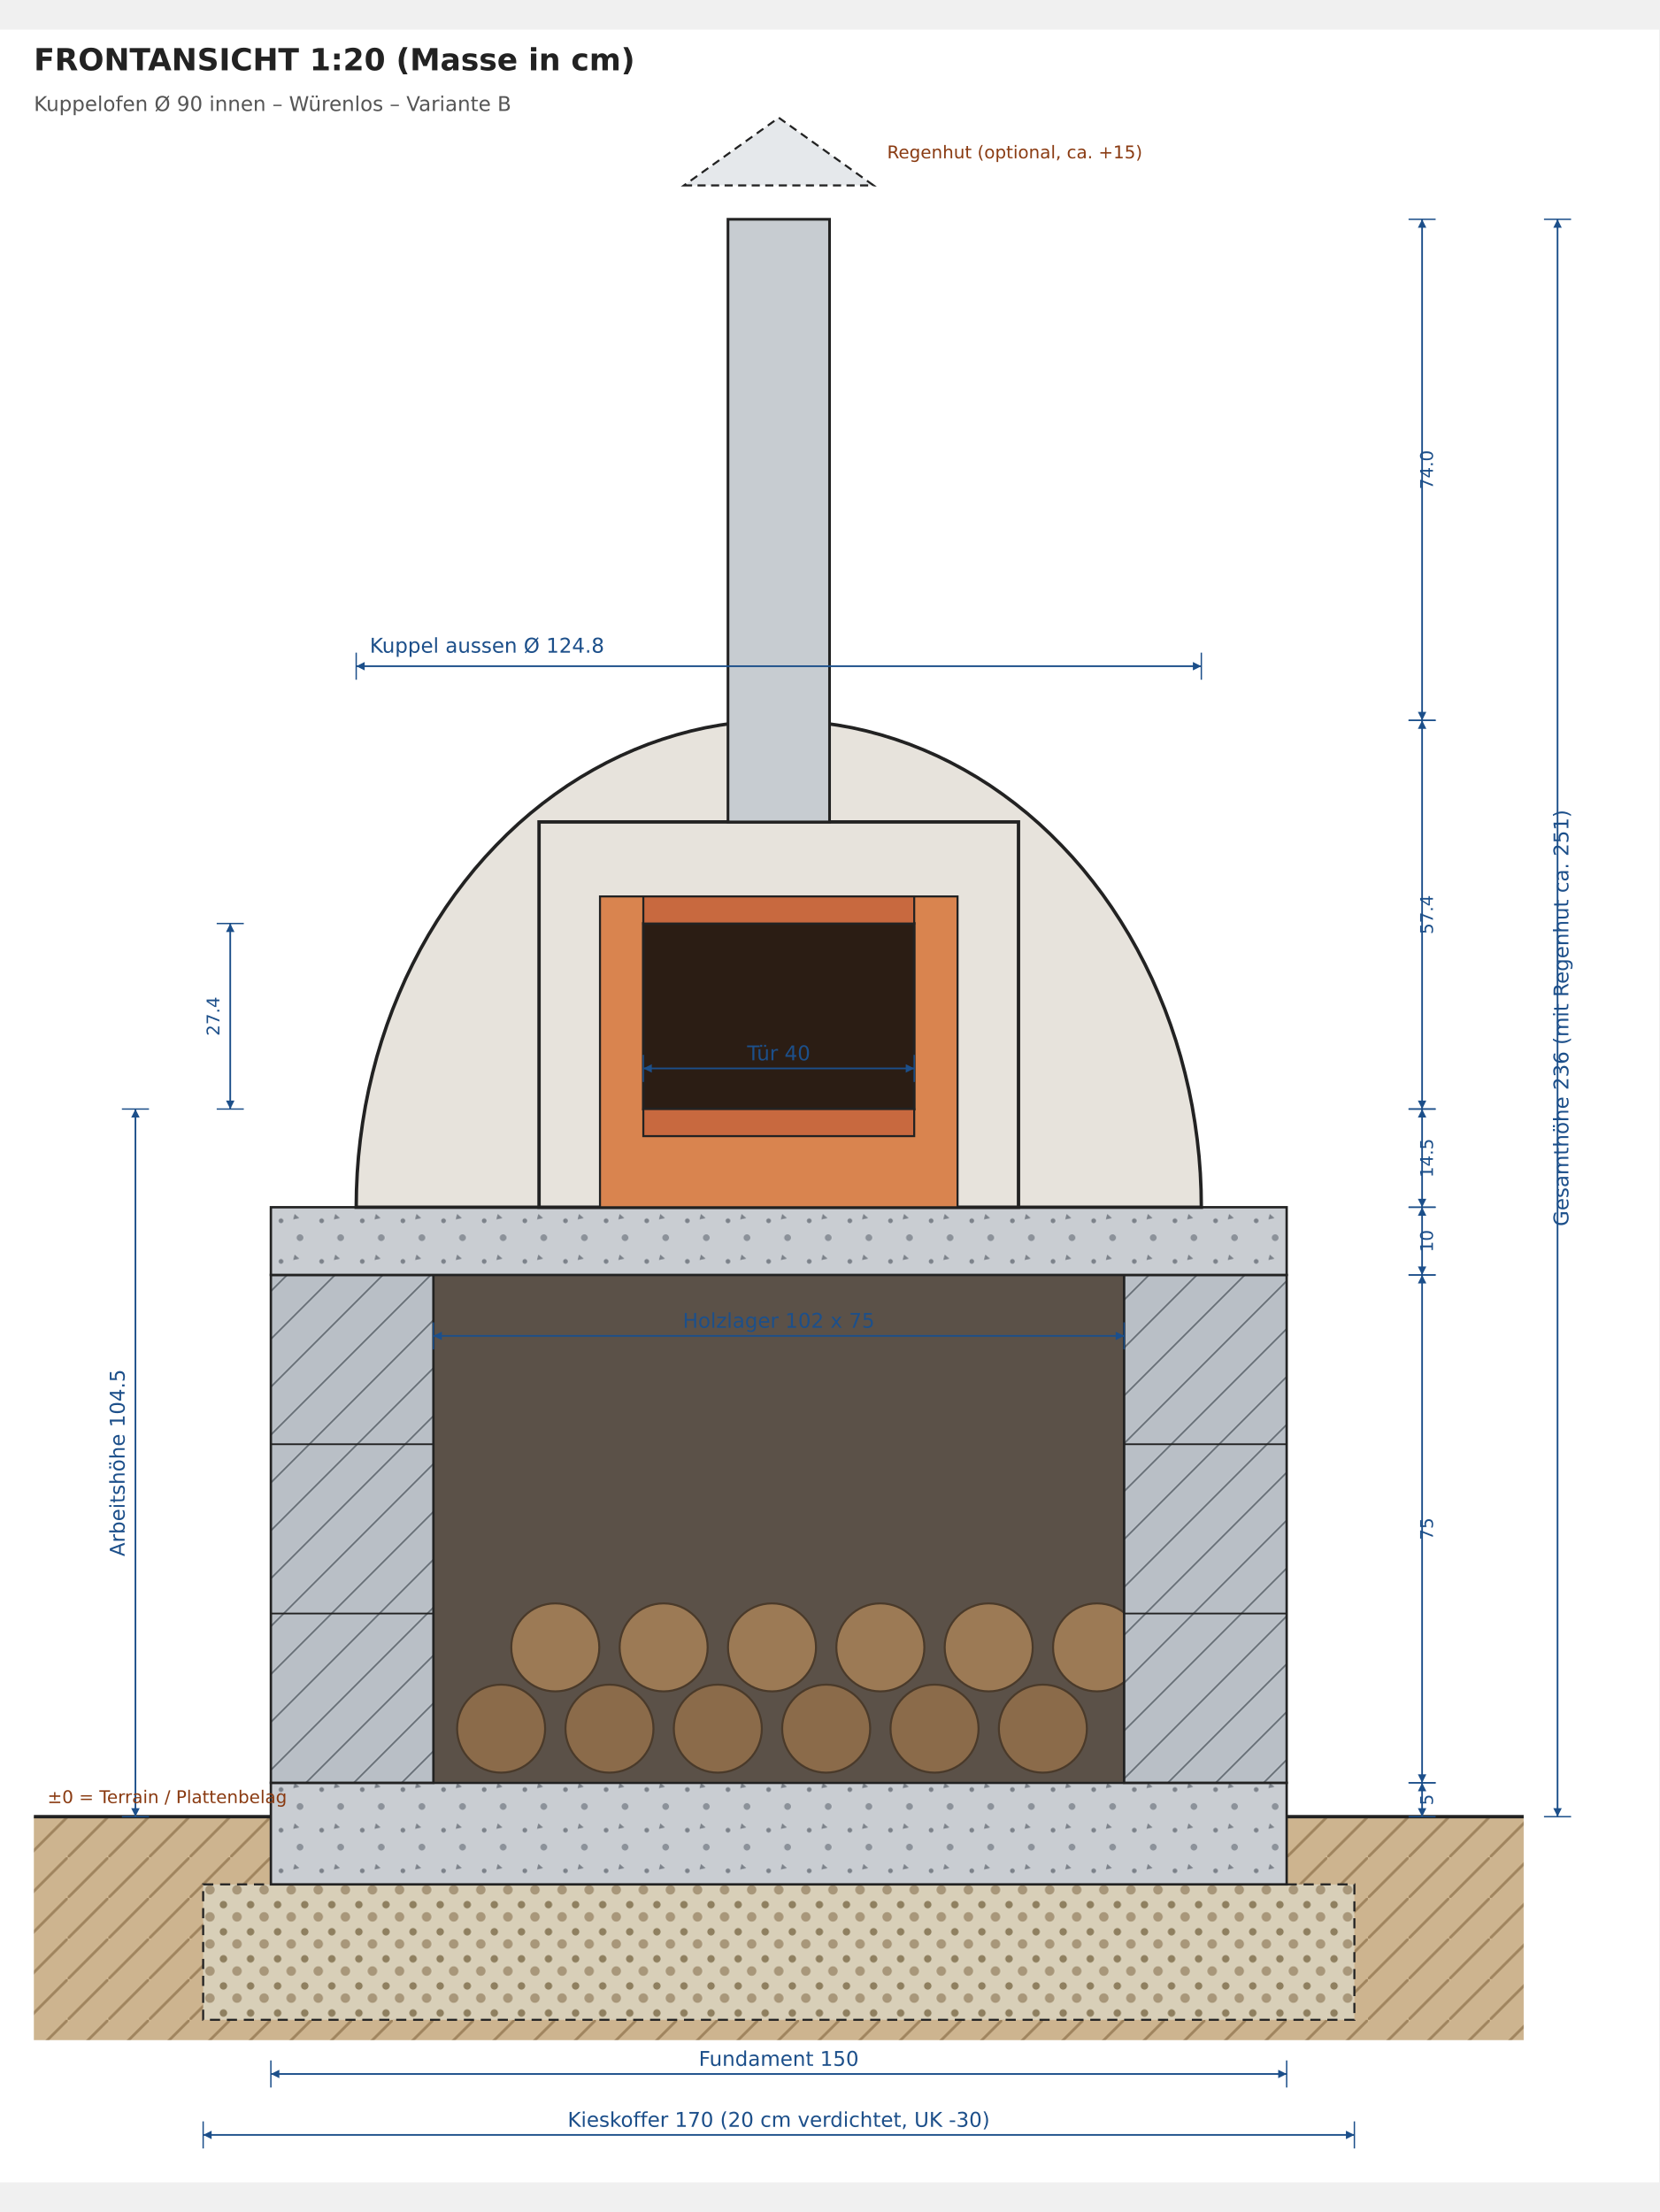
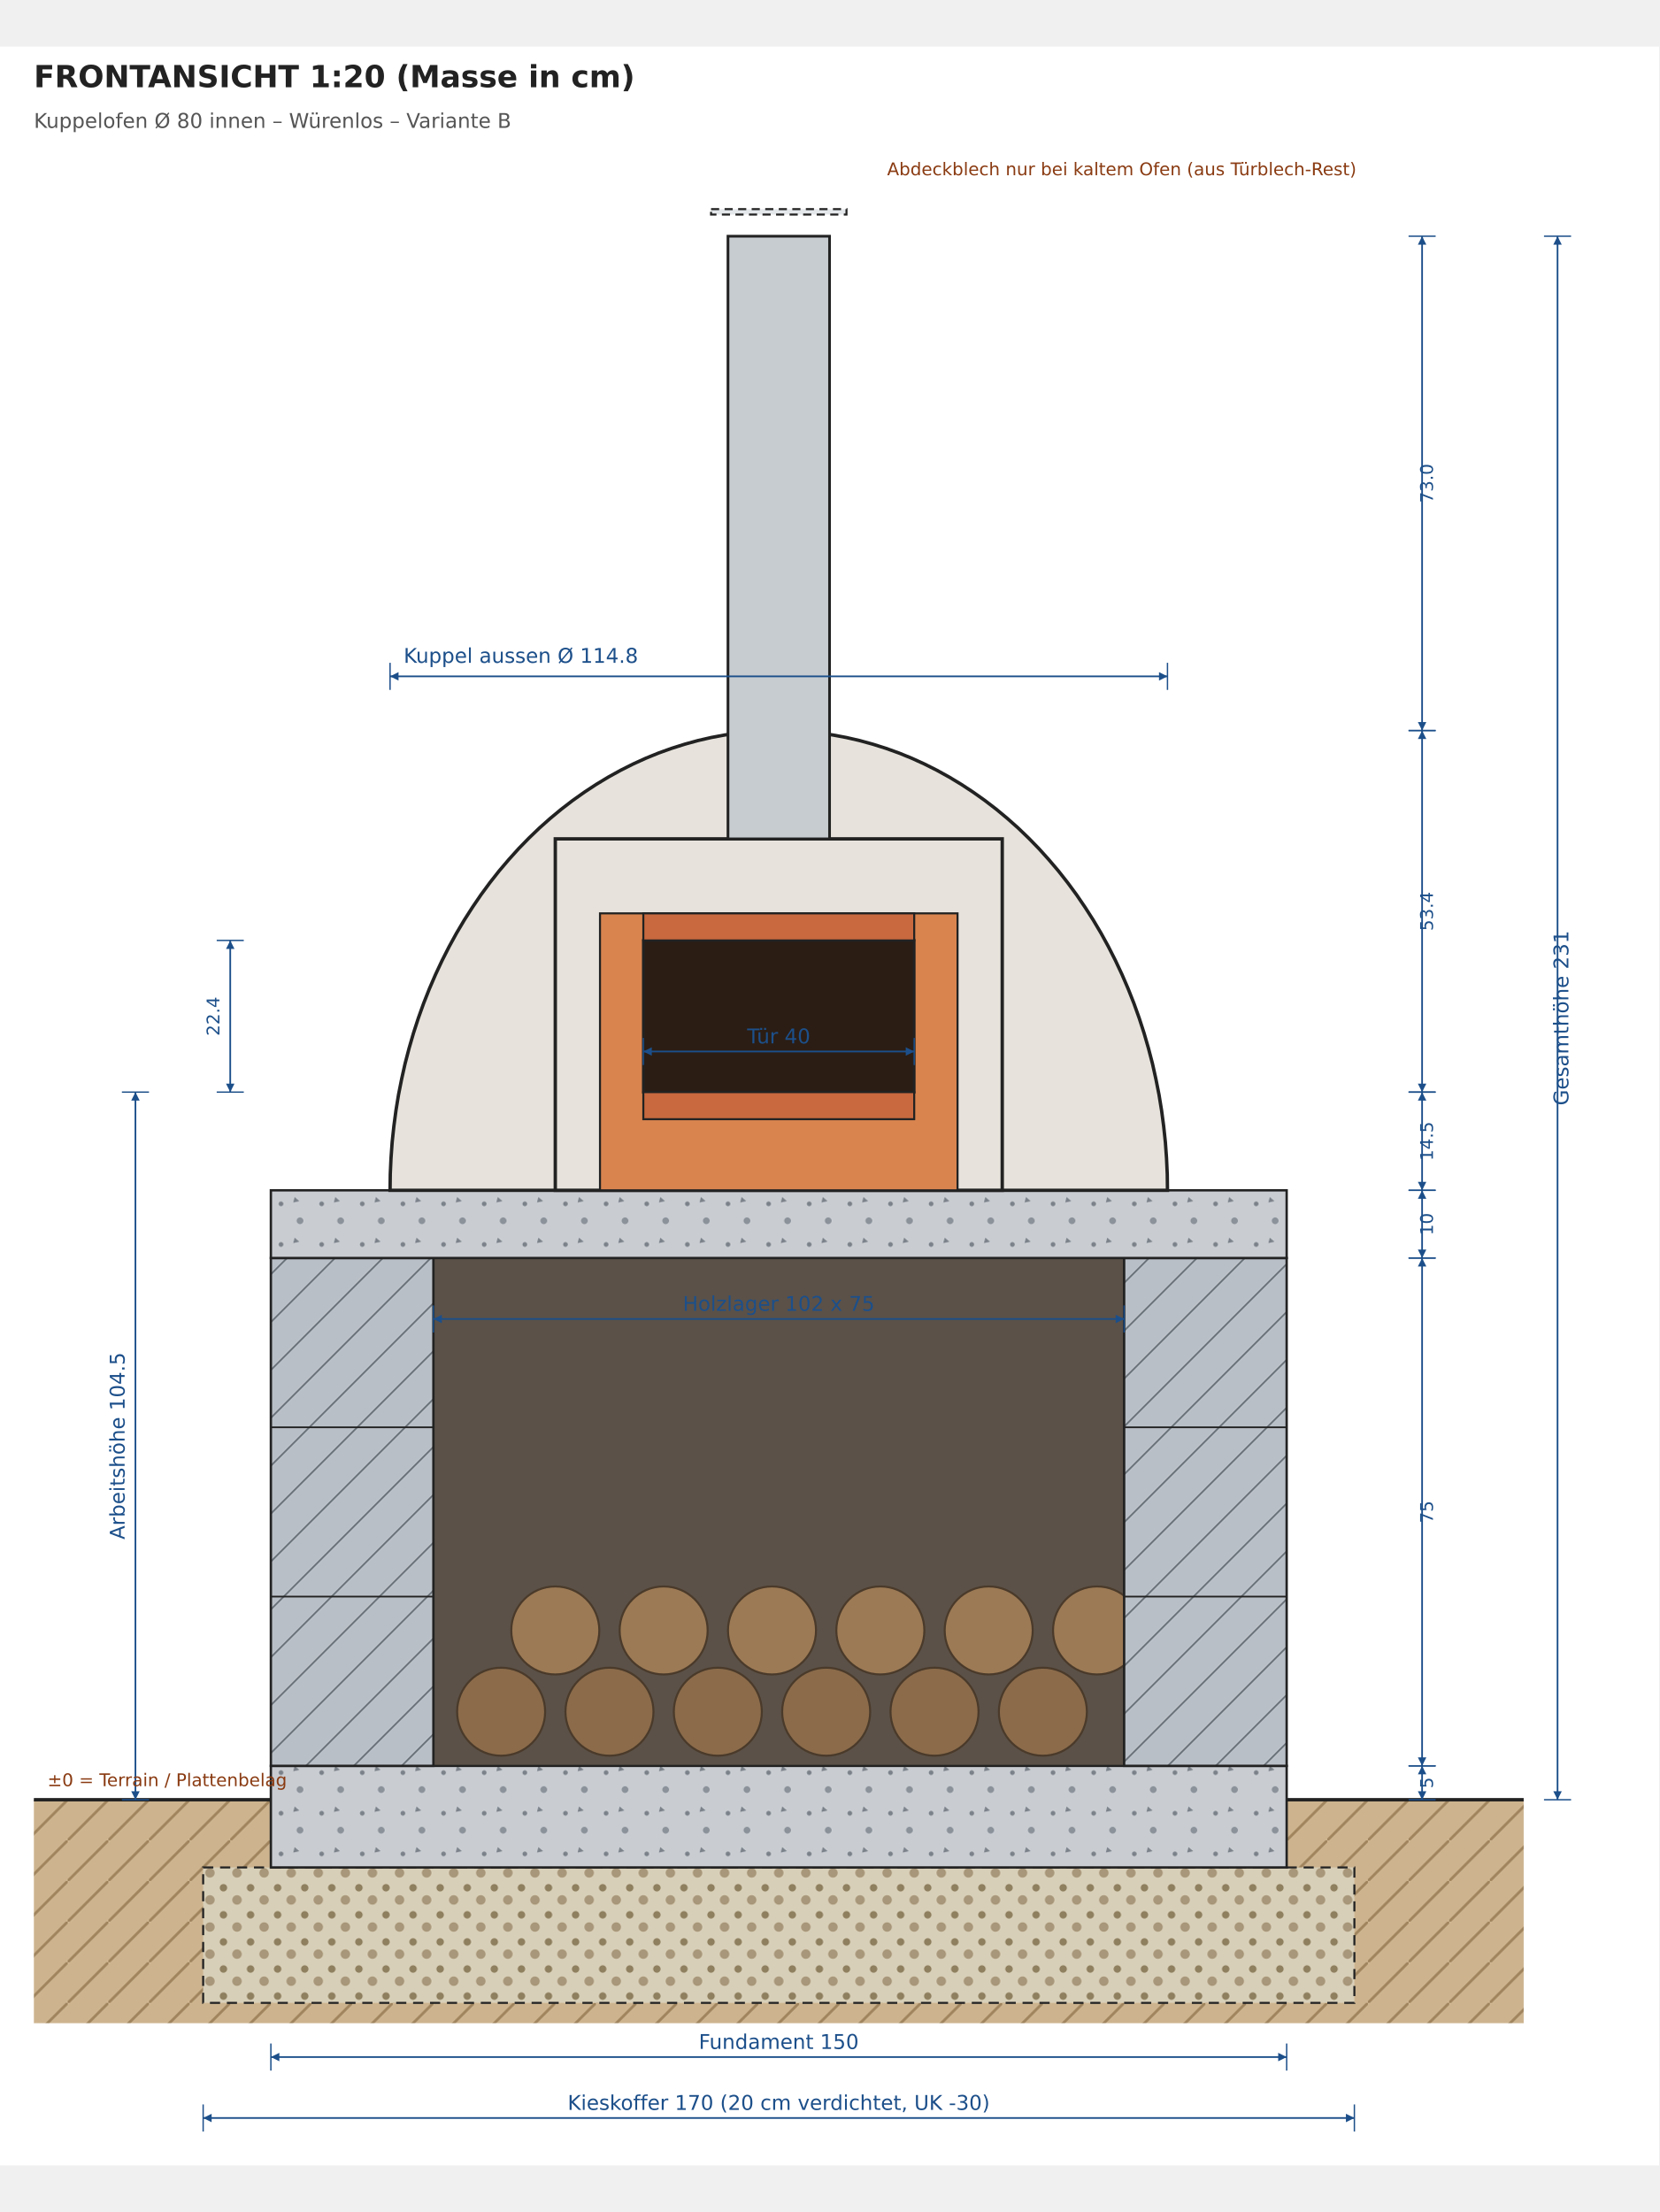
- <svg xmlns="http://www.w3.org/2000/svg" width="900" height="1200" viewBox="-40 -263.9 245 317.9" font-family="DejaVu Sans, Arial, sans-serif">
+ <svg xmlns="http://www.w3.org/2000/svg" width="900" height="1200" viewBox="-40 -258.9 245 312.9" font-family="DejaVu Sans, Arial, sans-serif">
  <defs>
    <pattern id="pKies" width="4" height="4" patternUnits="userSpaceOnUse">
      <rect width="4" height="4" fill="#d8cfb8" />
      <circle cx="1" cy="1" r="0.55" fill="#8f8060" />
      <circle cx="3" cy="2.8" r="0.7" fill="#a8977a" />
    </pattern>
    <pattern id="pBeton" width="6" height="6" patternUnits="userSpaceOnUse">
      <rect width="6" height="6" fill="#c9cdd2" />
      <circle cx="1.5" cy="2" r="0.35" fill="#7d838b" />
      <circle cx="4.3" cy="4.5" r="0.5" fill="#8c929a" />
      <path d="M3.5 1 l0.7 0.6 l-0.9 0.2z" fill="#7d838b" />
    </pattern>
    <pattern id="pSchal" width="5" height="5" patternUnits="userSpaceOnUse" patternTransform="rotate(45)">
      <rect width="5" height="5" fill="#b9bfc6" />
      <line x1="0" y1="0" x2="0" y2="5" stroke="#6d747c" stroke-width="0.5" />
    </pattern>
    <pattern id="pPerlit" width="4" height="4" patternUnits="userSpaceOnUse">
      <rect width="4" height="4" fill="#f3e7b3" />
      <circle cx="2" cy="2" r="0.45" fill="#fffaf0" stroke="#c8b46a" stroke-width="0.15" />
    </pattern>
    <pattern id="pIso" width="4" height="4" patternUnits="userSpaceOnUse">
      <rect width="4" height="4" fill="#f6edc9" />
      <circle cx="1" cy="3" r="0.4" fill="#fffaf0" stroke="#c8b46a" stroke-width="0.12" />
      <circle cx="3" cy="1" r="0.4" fill="#fffaf0" stroke="#c8b46a" stroke-width="0.12" />
    </pattern>
    <pattern id="pErde" width="6" height="6" patternUnits="userSpaceOnUse">
      <rect width="6" height="6" fill="#cdb48f" />
      <path d="M0 6 L6 0" stroke="#a0855f" stroke-width="0.4" />
    </pattern>
    <marker id="arr" viewBox="0 0 10 10" refX="10" refY="5" markerWidth="5" markerHeight="5" orient="auto-start-reverse">
      <path d="M0 0 L10 5 L0 10 z" fill="#1c4f8a" />
    </marker>
  </defs>
-   <rect x="-40" y="-263.9" width="245" height="317.9" fill="#ffffff" />
+   <rect x="-40" y="-258.9" width="245" height="312.9" fill="#ffffff" />
  <rect x="-35.00" y="0.00" width="220.00" height="33.00" fill="url(#pErde)" stroke="none" stroke-width="0" />
  <line x1="-35.00" y1="0.00" x2="185.00" y2="0.00" stroke="#222" stroke-width="0.5" />
  <rect x="-10.00" y="10.00" width="170.00" height="20.00" fill="url(#pKies)" stroke="#222" stroke-width="0.3" stroke-dasharray="1.5 1" />
  <rect x="0.00" y="-5.00" width="150.00" height="15.00" fill="url(#pBeton)" stroke="#222" stroke-width="0.35" />
  <rect x="24.00" y="-80.00" width="102.00" height="75.00" fill="#5b5148" stroke="#222" stroke-width="0.3" />
  <circle cx="34.0" cy="-13.0" r="6.5" fill="#8b6b4a" stroke="#4a3a2a" stroke-width="0.3" />
  <circle cx="42.0" cy="-25.0" r="6.5" fill="#9c7a55" stroke="#4a3a2a" stroke-width="0.3" />
  <circle cx="50.0" cy="-13.0" r="6.5" fill="#8b6b4a" stroke="#4a3a2a" stroke-width="0.3" />
  <circle cx="58.0" cy="-25.0" r="6.5" fill="#9c7a55" stroke="#4a3a2a" stroke-width="0.3" />
  <circle cx="66.0" cy="-13.0" r="6.5" fill="#8b6b4a" stroke="#4a3a2a" stroke-width="0.3" />
  <circle cx="74.0" cy="-25.0" r="6.5" fill="#9c7a55" stroke="#4a3a2a" stroke-width="0.3" />
  <circle cx="82.0" cy="-13.0" r="6.5" fill="#8b6b4a" stroke="#4a3a2a" stroke-width="0.3" />
  <circle cx="90.0" cy="-25.0" r="6.5" fill="#9c7a55" stroke="#4a3a2a" stroke-width="0.3" />
  <circle cx="98.0" cy="-13.0" r="6.5" fill="#8b6b4a" stroke="#4a3a2a" stroke-width="0.3" />
  <circle cx="106.0" cy="-25.0" r="6.5" fill="#9c7a55" stroke="#4a3a2a" stroke-width="0.3" />
  <circle cx="114.0" cy="-13.0" r="6.5" fill="#8b6b4a" stroke="#4a3a2a" stroke-width="0.3" />
  <circle cx="122.0" cy="-25.0" r="6.5" fill="#9c7a55" stroke="#4a3a2a" stroke-width="0.3" />
  <rect x="0.00" y="-80.00" width="24.00" height="75.00" fill="url(#pSchal)" stroke="#222" stroke-width="0.35" />
  <line x1="0.00" y1="-30.00" x2="24.00" y2="-30.00" stroke="#222" stroke-width="0.25" />
  <line x1="0.00" y1="-55.00" x2="24.00" y2="-55.00" stroke="#222" stroke-width="0.25" />
  <rect x="126.00" y="-80.00" width="24.00" height="75.00" fill="url(#pSchal)" stroke="#222" stroke-width="0.35" />
  <line x1="126.00" y1="-30.00" x2="150.00" y2="-30.00" stroke="#222" stroke-width="0.25" />
  <line x1="126.00" y1="-55.00" x2="150.00" y2="-55.00" stroke="#222" stroke-width="0.25" />
  <rect x="0.00" y="-90.00" width="150.00" height="10.00" fill="url(#pBeton)" stroke="#222" stroke-width="0.35" />
-   <rect x="39.60" y="-146.90" width="70.80" height="56.90" fill="#e7e3dc" stroke="#222" stroke-width="0.35" />
-   <polygon points="137.40,-90.00 137.36,-92.51 137.25,-95.02 137.06,-97.52 136.79,-100.01 136.45,-102.49 136.04,-104.95 135.55,-107.39 134.98,-109.82 134.35,-112.22 133.64,-114.59 132.86,-116.93 132.01,-119.24 131.08,-121.52 130.10,-123.76 129.04,-125.95 127.92,-128.10 126.73,-130.21 125.48,-132.26 124.17,-134.27 122.80,-136.22 121.37,-138.11 119.89,-139.95 118.35,-141.72 116.75,-143.43 115.11,-145.08 113.42,-146.66 111.68,-148.17 109.89,-149.61 108.07,-150.97 106.20,-152.27 104.30,-153.48 102.35,-154.62 100.38,-155.68 98.38,-156.66 96.34,-157.56 94.28,-158.38 92.20,-159.11 90.10,-159.76 87.97,-160.33 85.84,-160.81 83.68,-161.20 81.52,-161.51 79.35,-161.72 77.18,-161.86 75.00,-161.90 72.82,-161.86 70.65,-161.72 68.48,-161.51 66.32,-161.20 64.16,-160.81 62.03,-160.33 59.90,-159.76 57.80,-159.11 55.72,-158.38 53.66,-157.56 51.62,-156.66 49.62,-155.68 47.65,-154.62 45.70,-153.48 43.80,-152.27 41.93,-150.97 40.11,-149.61 38.32,-148.17 36.58,-146.66 34.89,-145.08 33.25,-143.43 31.65,-141.72 30.11,-139.95 28.63,-138.11 27.20,-136.22 25.83,-134.27 24.52,-132.26 23.27,-130.21 22.08,-128.10 20.96,-125.95 19.90,-123.76 18.92,-121.52 17.99,-119.24 17.14,-116.93 16.36,-114.59 15.65,-112.22 15.02,-109.82 14.45,-107.39 13.96,-104.95 13.55,-102.49 13.21,-100.01 12.94,-97.52 12.75,-95.02 12.64,-92.51 12.60,-90.00" fill="#e7e3dc" stroke="#222" stroke-width="0.5" />
-   <rect x="39.60" y="-146.90" width="70.80" height="56.90" fill="#e7e3dc" stroke="#222" stroke-width="0.5" />
-   <rect x="48.60" y="-135.90" width="52.80" height="45.90" fill="#d9844f" stroke="#222" stroke-width="0.3" />
-   <rect x="55.00" y="-131.90" width="40.00" height="27.40" fill="#2b1d14" stroke="#222" stroke-width="0.4" />
-   <rect x="55.00" y="-135.90" width="40.00" height="4.00" fill="#c8693f" stroke="#222" stroke-width="0.3" />
+   <rect x="42.00" y="-141.90" width="66.00" height="51.90" fill="#e7e3dc" stroke="#222" stroke-width="0.35" />
+   <polygon points="132.40,-90.00 132.37,-92.37 132.26,-94.74 132.09,-97.10 131.84,-99.45 131.53,-101.79 131.15,-104.12 130.69,-106.43 130.18,-108.72 129.59,-110.98 128.94,-113.22 128.22,-115.44 127.44,-117.62 126.59,-119.77 125.68,-121.88 124.71,-123.95 123.68,-125.98 122.59,-127.97 121.44,-129.91 120.23,-131.80 118.97,-133.65 117.66,-135.43 116.29,-137.17 114.87,-138.84 113.41,-140.46 111.90,-142.01 110.34,-143.51 108.74,-144.93 107.10,-146.29 105.42,-147.58 103.70,-148.80 101.95,-149.95 100.16,-151.03 98.35,-152.03 96.50,-152.96 94.63,-153.81 92.74,-154.58 90.82,-155.27 88.89,-155.88 86.93,-156.42 84.97,-156.87 82.99,-157.24 81.00,-157.53 79.00,-157.73 77.00,-157.86 75.00,-157.90 73.00,-157.86 71.00,-157.73 69.00,-157.53 67.01,-157.24 65.03,-156.87 63.07,-156.42 61.11,-155.88 59.18,-155.27 57.26,-154.58 55.37,-153.81 53.50,-152.96 51.65,-152.03 49.84,-151.03 48.05,-149.95 46.30,-148.80 44.58,-147.58 42.90,-146.29 41.26,-144.93 39.66,-143.51 38.10,-142.01 36.59,-140.46 35.13,-138.84 33.71,-137.17 32.34,-135.43 31.03,-133.65 29.77,-131.80 28.56,-129.91 27.41,-127.97 26.32,-125.98 25.29,-123.95 24.32,-121.88 23.41,-119.77 22.56,-117.62 21.78,-115.44 21.06,-113.22 20.41,-110.98 19.82,-108.72 19.31,-106.43 18.85,-104.12 18.47,-101.79 18.16,-99.45 17.91,-97.10 17.74,-94.74 17.63,-92.37 17.60,-90.00" fill="#e7e3dc" stroke="#222" stroke-width="0.5" />
+   <rect x="42.00" y="-141.90" width="66.00" height="51.90" fill="#e7e3dc" stroke="#222" stroke-width="0.5" />
+   <rect x="48.60" y="-130.90" width="52.80" height="40.90" fill="#d9844f" stroke="#222" stroke-width="0.3" />
+   <rect x="55.00" y="-126.90" width="40.00" height="22.40" fill="#2b1d14" stroke="#222" stroke-width="0.4" />
+   <rect x="55.00" y="-130.90" width="40.00" height="4.00" fill="#c8693f" stroke="#222" stroke-width="0.3" />
  <rect x="55.00" y="-104.50" width="40.00" height="4.00" fill="#c8693f" stroke="#222" stroke-width="0.3" />
-   <rect x="67.50" y="-235.90" width="15.00" height="89.00" fill="#c7ccd1" stroke="#222" stroke-width="0.4" />
-   <polygon points="61.00,-240.90 89.00,-240.90 75.00,-250.90" fill="#e5e8eb" stroke="#222" stroke-width="0.3" stroke-dasharray="1.2 0.8" />
-   <text x="91.00" y="-244.90" font-size="2.6" text-anchor="start" fill="#8a3b12" font-weight="normal">Regenhut (optional, ca. +15)</text>
+   <rect x="67.50" y="-230.90" width="15.00" height="89.00" fill="#c7ccd1" stroke="#222" stroke-width="0.4" />
+   <rect x="65.00" y="-234.90" width="20.00" height="0.80" fill="#e5e8eb" stroke="#222" stroke-width="0.3" stroke-dasharray="1.2 0.8" />
+   <text x="91.00" y="-239.90" font-size="2.6" text-anchor="start" fill="#8a3b12" font-weight="normal">Abdeckblech nur bei kaltem Ofen (aus Türblech-Rest)</text>
  <line x1="0.00" y1="38.00" x2="150.00" y2="38.00" stroke="#1c4f8a" stroke-width="0.25" marker-start="url(#arr)" marker-end="url(#arr)" />
  <line x1="0.00" y1="36.00" x2="0.00" y2="40.00" stroke="#1c4f8a" stroke-width="0.2" />
  <line x1="150.00" y1="36.00" x2="150.00" y2="40.00" stroke="#1c4f8a" stroke-width="0.2" />
  <text x="75.00" y="36.80" font-size="3.0" text-anchor="middle" fill="#1c4f8a" font-weight="normal">Fundament 150</text>
  <line x1="-10.00" y1="47.00" x2="160.00" y2="47.00" stroke="#1c4f8a" stroke-width="0.25" marker-start="url(#arr)" marker-end="url(#arr)" />
  <line x1="-10.00" y1="45.00" x2="-10.00" y2="49.00" stroke="#1c4f8a" stroke-width="0.2" />
  <line x1="160.00" y1="45.00" x2="160.00" y2="49.00" stroke="#1c4f8a" stroke-width="0.2" />
  <text x="75.00" y="45.80" font-size="3.0" text-anchor="middle" fill="#1c4f8a" font-weight="normal">Kieskoffer 170 (20 cm verdichtet, UK -30)</text>
-   <line x1="12.60" y1="-169.90" x2="137.40" y2="-169.90" stroke="#1c4f8a" stroke-width="0.25" marker-start="url(#arr)" marker-end="url(#arr)" />
-   <line x1="12.60" y1="-171.90" x2="12.60" y2="-167.90" stroke="#1c4f8a" stroke-width="0.2" />
-   <line x1="137.40" y1="-171.90" x2="137.40" y2="-167.90" stroke="#1c4f8a" stroke-width="0.2" />
-   <text x="75.00" y="-171.10" font-size="3.0" text-anchor="middle" fill="#1c4f8a" font-weight="normal" />
-   <text x="14.60" y="-171.90" font-size="3.0" text-anchor="start" fill="#1c4f8a" font-weight="normal">Kuppel aussen Ø 124.8</text>
+   <line x1="17.60" y1="-165.90" x2="132.40" y2="-165.90" stroke="#1c4f8a" stroke-width="0.25" marker-start="url(#arr)" marker-end="url(#arr)" />
+   <line x1="17.60" y1="-167.90" x2="17.60" y2="-163.90" stroke="#1c4f8a" stroke-width="0.2" />
+   <line x1="132.40" y1="-167.90" x2="132.40" y2="-163.90" stroke="#1c4f8a" stroke-width="0.2" />
+   <text x="75.00" y="-167.10" font-size="3.0" text-anchor="middle" fill="#1c4f8a" font-weight="normal" />
+   <text x="19.60" y="-167.90" font-size="3.0" text-anchor="start" fill="#1c4f8a" font-weight="normal">Kuppel aussen Ø 114.8</text>
  <line x1="55.00" y1="-110.50" x2="95.00" y2="-110.50" stroke="#1c4f8a" stroke-width="0.25" marker-start="url(#arr)" marker-end="url(#arr)" />
  <line x1="55.00" y1="-112.50" x2="55.00" y2="-108.50" stroke="#1c4f8a" stroke-width="0.2" />
  <line x1="95.00" y1="-112.50" x2="95.00" y2="-108.50" stroke="#1c4f8a" stroke-width="0.2" />
  <text x="75.00" y="-111.70" font-size="3.0" text-anchor="middle" fill="#1c4f8a" font-weight="normal">Tür 40</text>
  <line x1="24.00" y1="-71.00" x2="126.00" y2="-71.00" stroke="#1c4f8a" stroke-width="0.25" marker-start="url(#arr)" marker-end="url(#arr)" />
  <line x1="24.00" y1="-73.00" x2="24.00" y2="-69.00" stroke="#1c4f8a" stroke-width="0.2" />
  <line x1="126.00" y1="-73.00" x2="126.00" y2="-69.00" stroke="#1c4f8a" stroke-width="0.2" />
  <text x="75.00" y="-72.20" font-size="3.0" text-anchor="middle" fill="#1c4f8a" font-weight="normal">Holzlager 102 x 75</text>
  <line x1="170.00" y1="0.00" x2="170.00" y2="-5.00" stroke="#1c4f8a" stroke-width="0.25" marker-start="url(#arr)" marker-end="url(#arr)" />
  <line x1="168.00" y1="0.00" x2="172.00" y2="0.00" stroke="#1c4f8a" stroke-width="0.2" />
  <line x1="168.00" y1="-5.00" x2="172.00" y2="-5.00" stroke="#1c4f8a" stroke-width="0.2" />
  <text x="171.60" y="-2.50" font-size="2.6" text-anchor="middle" fill="#1c4f8a" font-weight="normal" transform="rotate(-90 171.60 -2.50)">5</text>
  <line x1="170.00" y1="-5.00" x2="170.00" y2="-80.00" stroke="#1c4f8a" stroke-width="0.25" marker-start="url(#arr)" marker-end="url(#arr)" />
  <line x1="168.00" y1="-5.00" x2="172.00" y2="-5.00" stroke="#1c4f8a" stroke-width="0.2" />
  <line x1="168.00" y1="-80.00" x2="172.00" y2="-80.00" stroke="#1c4f8a" stroke-width="0.2" />
  <text x="171.60" y="-42.50" font-size="2.6" text-anchor="middle" fill="#1c4f8a" font-weight="normal" transform="rotate(-90 171.60 -42.50)">75</text>
  <line x1="170.00" y1="-80.00" x2="170.00" y2="-90.00" stroke="#1c4f8a" stroke-width="0.25" marker-start="url(#arr)" marker-end="url(#arr)" />
  <line x1="168.00" y1="-80.00" x2="172.00" y2="-80.00" stroke="#1c4f8a" stroke-width="0.2" />
  <line x1="168.00" y1="-90.00" x2="172.00" y2="-90.00" stroke="#1c4f8a" stroke-width="0.2" />
  <text x="171.60" y="-85.00" font-size="2.6" text-anchor="middle" fill="#1c4f8a" font-weight="normal" transform="rotate(-90 171.60 -85.00)">10</text>
  <line x1="170.00" y1="-90.00" x2="170.00" y2="-104.50" stroke="#1c4f8a" stroke-width="0.25" marker-start="url(#arr)" marker-end="url(#arr)" />
  <line x1="168.00" y1="-90.00" x2="172.00" y2="-90.00" stroke="#1c4f8a" stroke-width="0.2" />
  <line x1="168.00" y1="-104.50" x2="172.00" y2="-104.50" stroke="#1c4f8a" stroke-width="0.2" />
  <text x="171.60" y="-97.25" font-size="2.6" text-anchor="middle" fill="#1c4f8a" font-weight="normal" transform="rotate(-90 171.60 -97.25)">14.5</text>
-   <line x1="170.00" y1="-104.50" x2="170.00" y2="-161.90" stroke="#1c4f8a" stroke-width="0.25" marker-start="url(#arr)" marker-end="url(#arr)" />
+   <line x1="170.00" y1="-104.50" x2="170.00" y2="-157.90" stroke="#1c4f8a" stroke-width="0.25" marker-start="url(#arr)" marker-end="url(#arr)" />
  <line x1="168.00" y1="-104.50" x2="172.00" y2="-104.50" stroke="#1c4f8a" stroke-width="0.2" />
-   <line x1="168.00" y1="-161.90" x2="172.00" y2="-161.90" stroke="#1c4f8a" stroke-width="0.2" />
-   <text x="171.60" y="-133.20" font-size="2.6" text-anchor="middle" fill="#1c4f8a" font-weight="normal" transform="rotate(-90 171.60 -133.20)">57.4</text>
-   <line x1="170.00" y1="-161.90" x2="170.00" y2="-235.90" stroke="#1c4f8a" stroke-width="0.25" marker-start="url(#arr)" marker-end="url(#arr)" />
-   <line x1="168.00" y1="-161.90" x2="172.00" y2="-161.90" stroke="#1c4f8a" stroke-width="0.2" />
-   <line x1="168.00" y1="-235.90" x2="172.00" y2="-235.90" stroke="#1c4f8a" stroke-width="0.2" />
-   <text x="171.60" y="-198.90" font-size="2.6" text-anchor="middle" fill="#1c4f8a" font-weight="normal" transform="rotate(-90 171.60 -198.90)">74.0</text>
-   <line x1="190.00" y1="0.00" x2="190.00" y2="-235.90" stroke="#1c4f8a" stroke-width="0.25" marker-start="url(#arr)" marker-end="url(#arr)" />
+   <line x1="168.00" y1="-157.90" x2="172.00" y2="-157.90" stroke="#1c4f8a" stroke-width="0.2" />
+   <text x="171.60" y="-131.20" font-size="2.6" text-anchor="middle" fill="#1c4f8a" font-weight="normal" transform="rotate(-90 171.60 -131.20)">53.4</text>
+   <line x1="170.00" y1="-157.90" x2="170.00" y2="-230.90" stroke="#1c4f8a" stroke-width="0.25" marker-start="url(#arr)" marker-end="url(#arr)" />
+   <line x1="168.00" y1="-157.90" x2="172.00" y2="-157.90" stroke="#1c4f8a" stroke-width="0.2" />
+   <line x1="168.00" y1="-230.90" x2="172.00" y2="-230.90" stroke="#1c4f8a" stroke-width="0.2" />
+   <text x="171.60" y="-194.40" font-size="2.6" text-anchor="middle" fill="#1c4f8a" font-weight="normal" transform="rotate(-90 171.60 -194.40)">73.0</text>
+   <line x1="190.00" y1="0.00" x2="190.00" y2="-230.90" stroke="#1c4f8a" stroke-width="0.25" marker-start="url(#arr)" marker-end="url(#arr)" />
  <line x1="188.00" y1="0.00" x2="192.00" y2="0.00" stroke="#1c4f8a" stroke-width="0.2" />
-   <line x1="188.00" y1="-235.90" x2="192.00" y2="-235.90" stroke="#1c4f8a" stroke-width="0.2" />
-   <text x="191.60" y="-117.95" font-size="3.0" text-anchor="middle" fill="#1c4f8a" font-weight="normal" transform="rotate(-90 191.60 -117.95)">Gesamthöhe 236 (mit Regenhut ca. 251)</text>
+   <line x1="188.00" y1="-230.90" x2="192.00" y2="-230.90" stroke="#1c4f8a" stroke-width="0.2" />
+   <text x="191.60" y="-115.45" font-size="3.0" text-anchor="middle" fill="#1c4f8a" font-weight="normal" transform="rotate(-90 191.60 -115.45)">Gesamthöhe 231</text>
  <line x1="-20.00" y1="0.00" x2="-20.00" y2="-104.50" stroke="#1c4f8a" stroke-width="0.25" marker-start="url(#arr)" marker-end="url(#arr)" />
  <line x1="-22.00" y1="0.00" x2="-18.00" y2="0.00" stroke="#1c4f8a" stroke-width="0.2" />
  <line x1="-22.00" y1="-104.50" x2="-18.00" y2="-104.50" stroke="#1c4f8a" stroke-width="0.2" />
  <text x="-21.60" y="-52.25" font-size="3.0" text-anchor="middle" fill="#1c4f8a" font-weight="normal" transform="rotate(-90 -21.60 -52.25)">Arbeitshöhe 104.5</text>
-   <line x1="-6.00" y1="-104.50" x2="-6.00" y2="-131.90" stroke="#1c4f8a" stroke-width="0.25" marker-start="url(#arr)" marker-end="url(#arr)" />
+   <line x1="-6.00" y1="-104.50" x2="-6.00" y2="-126.90" stroke="#1c4f8a" stroke-width="0.25" marker-start="url(#arr)" marker-end="url(#arr)" />
  <line x1="-8.00" y1="-104.50" x2="-4.00" y2="-104.50" stroke="#1c4f8a" stroke-width="0.2" />
-   <line x1="-8.00" y1="-131.90" x2="-4.00" y2="-131.90" stroke="#1c4f8a" stroke-width="0.2" />
-   <text x="-7.60" y="-118.20" font-size="2.6" text-anchor="middle" fill="#1c4f8a" font-weight="normal" transform="rotate(-90 -7.60 -118.20)">27.4</text>
-   <text x="-35.00" y="-257.90" font-size="4.5" text-anchor="start" fill="#222" font-weight="bold">FRONTANSICHT  1:20 (Masse in cm)</text>
-   <text x="-35.00" y="-251.90" font-size="3" text-anchor="start" fill="#555" font-weight="normal">Kuppelofen Ø 90 innen – Würenlos – Variante B</text>
+   <line x1="-8.00" y1="-126.90" x2="-4.00" y2="-126.90" stroke="#1c4f8a" stroke-width="0.2" />
+   <text x="-7.60" y="-115.70" font-size="2.6" text-anchor="middle" fill="#1c4f8a" font-weight="normal" transform="rotate(-90 -7.60 -115.70)">22.4</text>
+   <text x="-35.00" y="-252.90" font-size="4.5" text-anchor="start" fill="#222" font-weight="bold">FRONTANSICHT  1:20 (Masse in cm)</text>
+   <text x="-35.00" y="-246.90" font-size="3" text-anchor="start" fill="#555" font-weight="normal">Kuppelofen Ø 80 innen – Würenlos – Variante B</text>
  <text x="-33.00" y="-2.00" font-size="2.6" text-anchor="start" fill="#8a3b12" font-weight="normal">±0 = Terrain / Plattenbelag</text>
</svg>
